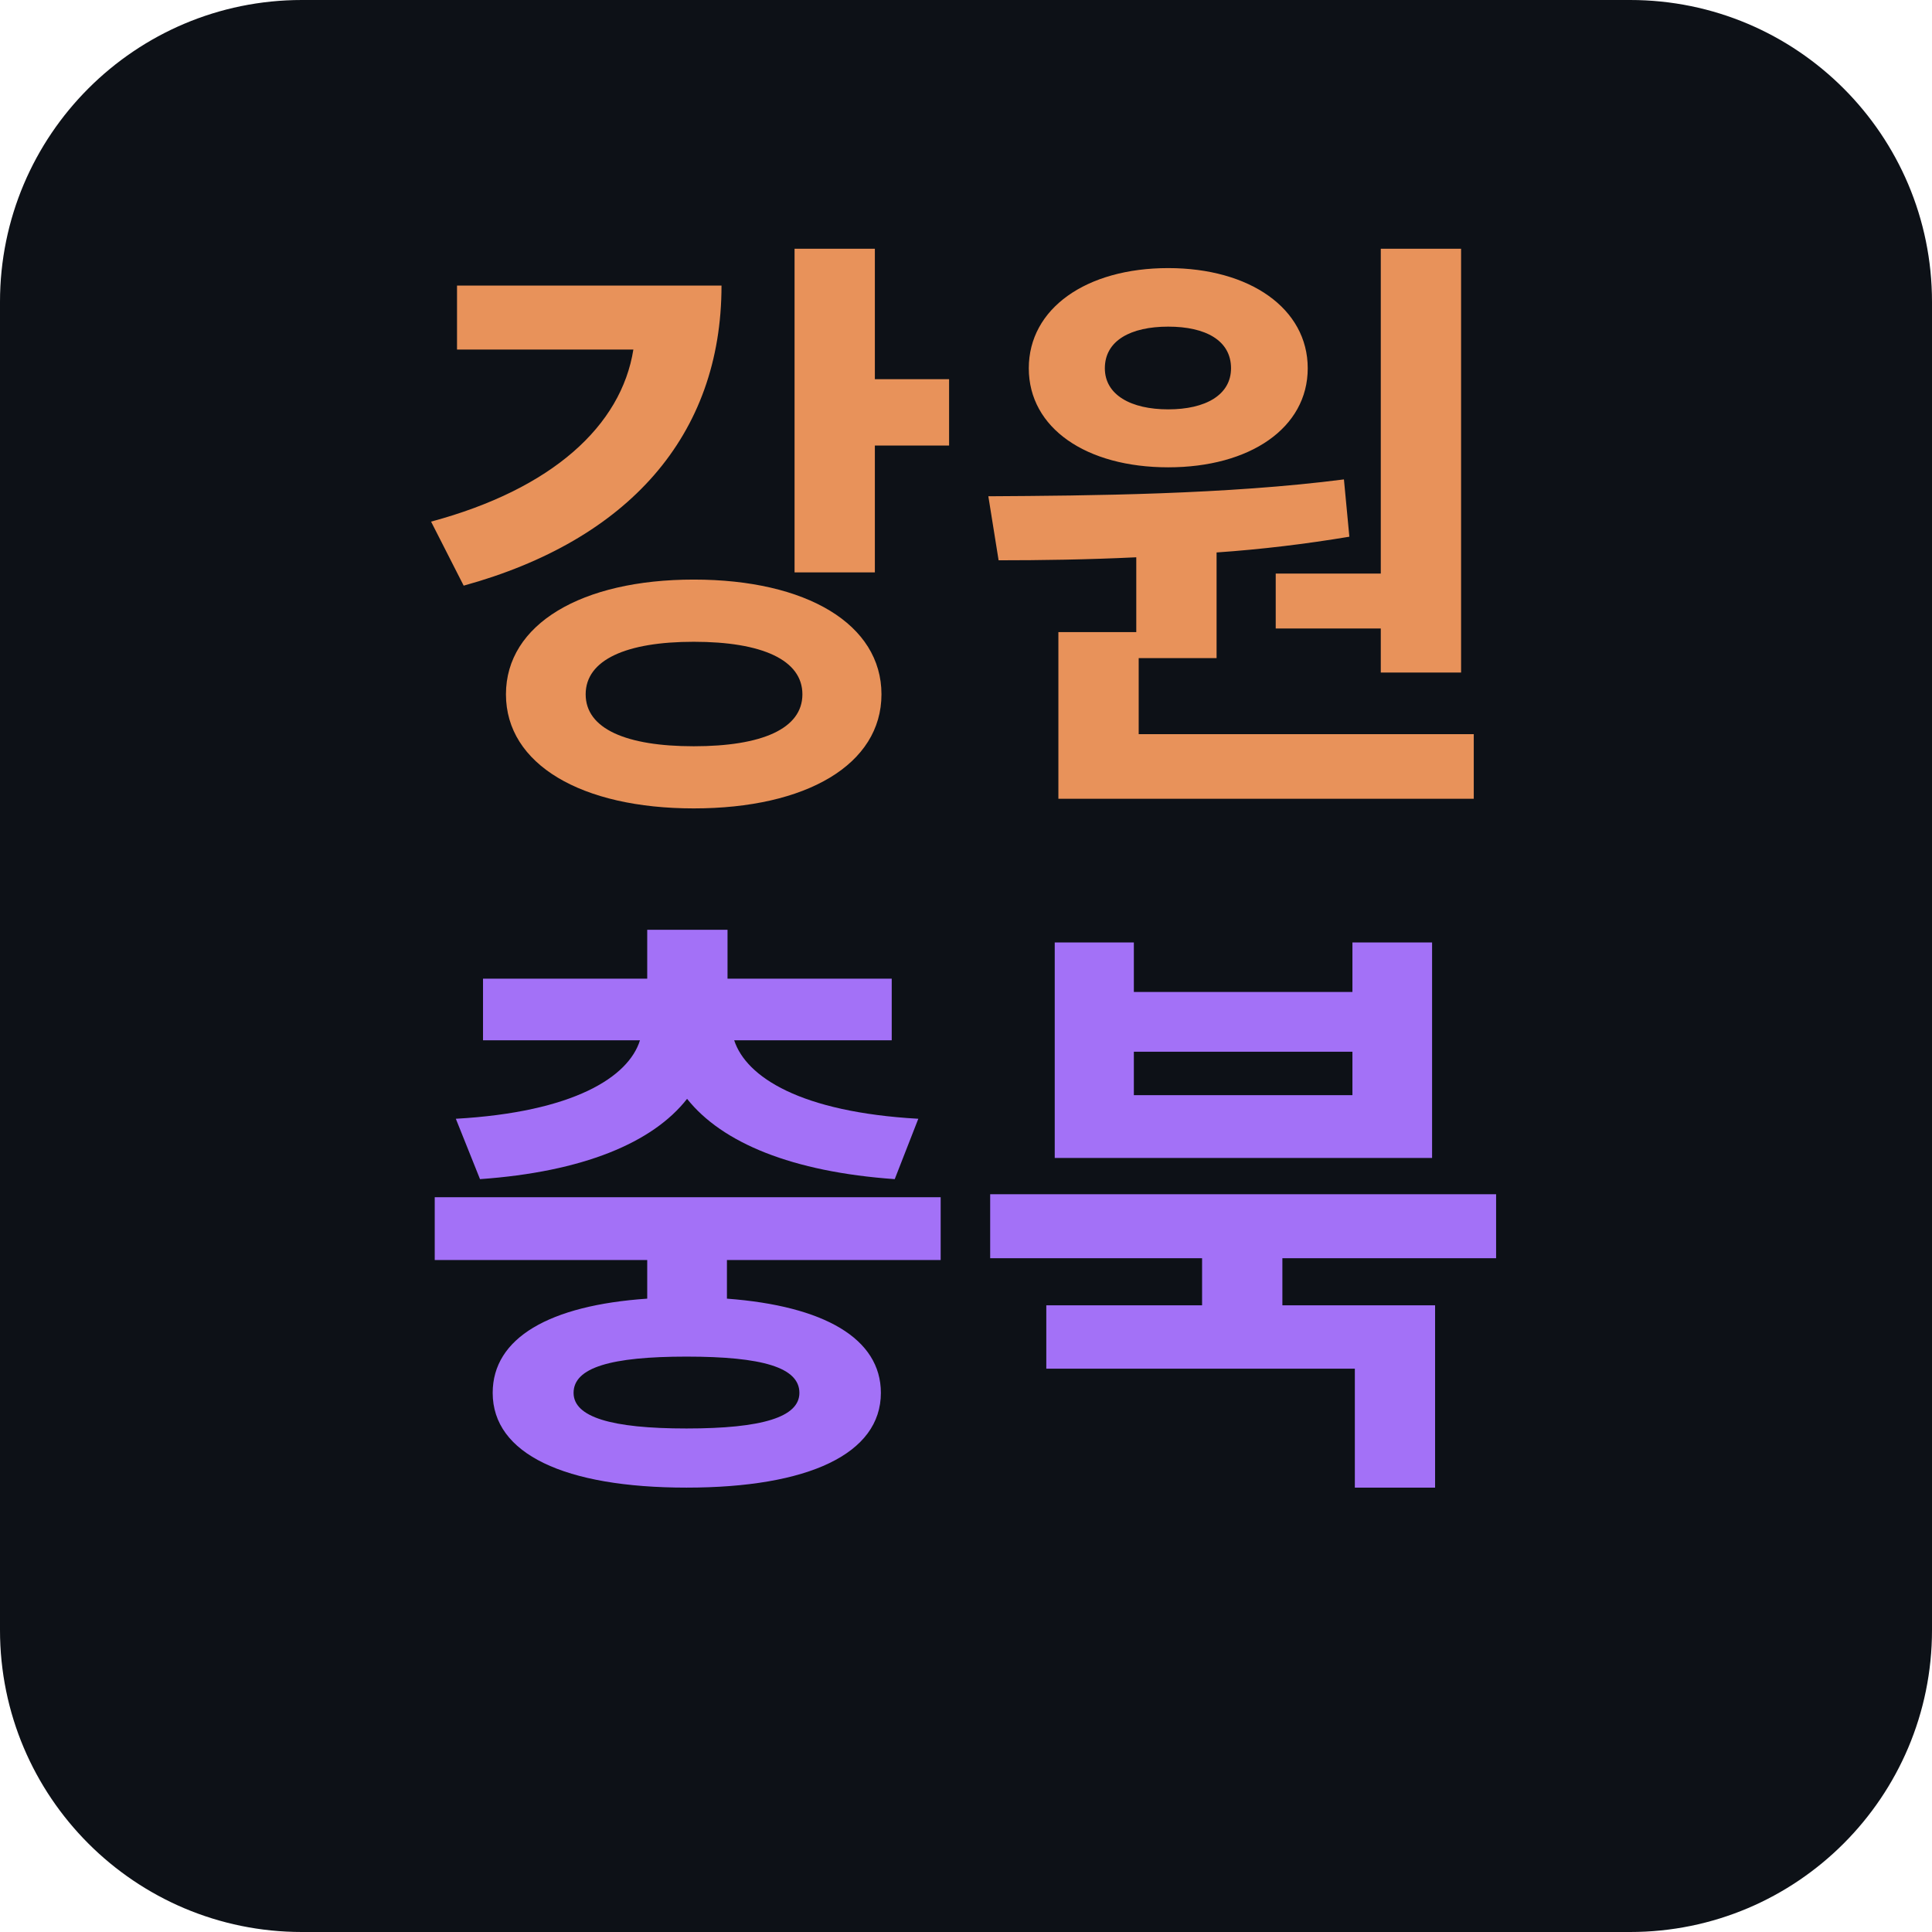
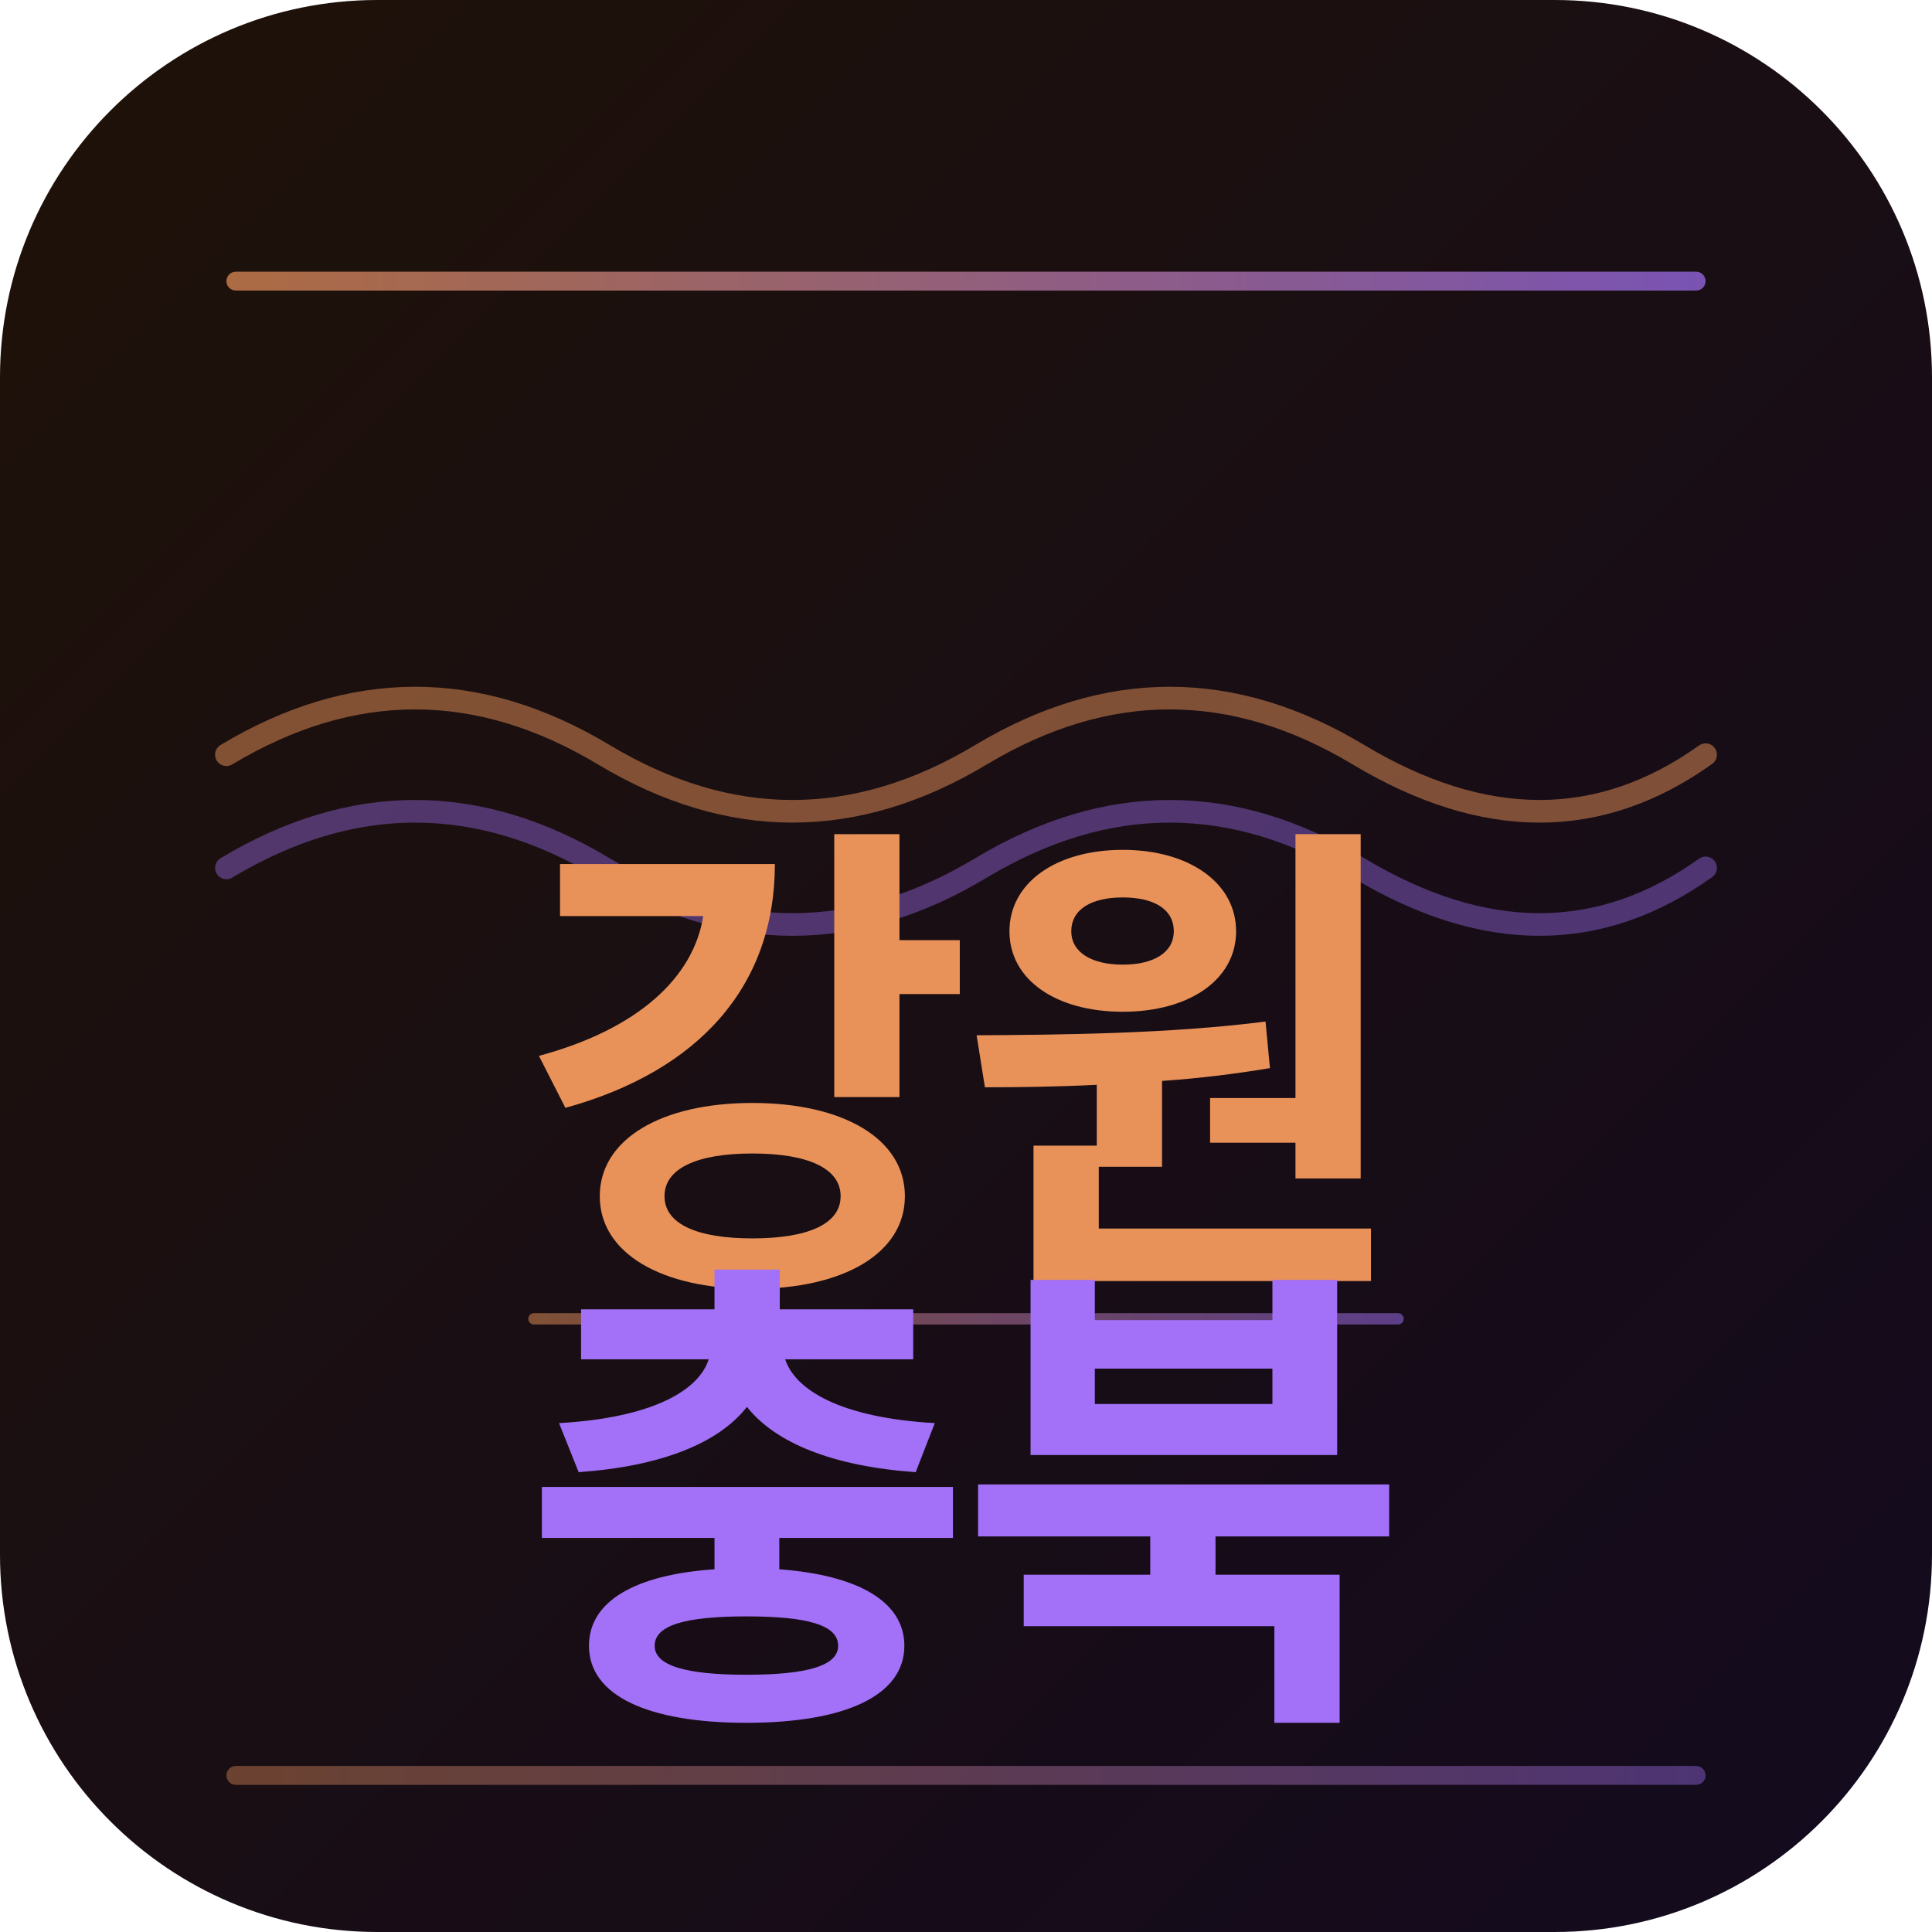
<svg xmlns="http://www.w3.org/2000/svg" viewBox="0 0 512 512">
-   <rect width="512" height="512" rx="80" fill="#0d1117" />
-   <text x="256" y="200" text-anchor="middle" font-size="160" font-family="sans-serif" fill="#e8925a" font-weight="bold">강원</text>
-   <text x="256" y="380" text-anchor="middle" font-size="160" font-family="sans-serif" fill="#a371f7" font-weight="bold">충북</text>
+   <defs>
+     <linearGradient id="bg" x1="0%" y1="0%" x2="100%" y2="100%">
+       <stop offset="0%" style="stop-color:#1f1208" />
+       <stop offset="100%" style="stop-color:#130a1f" />
+     </linearGradient>
+     <linearGradient id="line" x1="0%" y1="0%" x2="100%" y2="0%">
+       <stop offset="0%" style="stop-color:#e8925a" />
+       <stop offset="100%" style="stop-color:#a371f7" />
+     </linearGradient>
+   </defs>
+   <rect width="512" height="512" rx="100" fill="url(#bg)" />
+   <rect x="60" y="72" width="392" height="5" rx="2.5" fill="url(#line)" opacity="0.7" />
+   <path d="M60 200 Q110 170 160 200 Q210 230 260 200 Q310 170 360 200 Q410 230 452 200" stroke="#e8925a" stroke-width="6" fill="none" opacity="0.5" stroke-linecap="round" />
+   <path d="M60 230 Q110 200 160 230 Q210 260 260 230 Q310 200 360 230 Q410 260 452 230" stroke="#a371f7" stroke-width="6" fill="none" opacity="0.4" stroke-linecap="round" />
+   <text x="256" y="330" text-anchor="middle" font-family="'Apple SD Gothic Neo','Malgun Gothic',sans-serif" font-size="130" font-weight="900" fill="#e8925a" letter-spacing="-4">강원</text>
+   <rect x="140" y="348" width="232" height="3" rx="1.5" fill="url(#line)" opacity="0.5" />
+   <text x="256" y="445" text-anchor="middle" font-family="'Apple SD Gothic Neo','Malgun Gothic',sans-serif" font-size="130" font-weight="900" fill="#a371f7" letter-spacing="-4">충북</text>
+   <rect x="60" y="468" width="392" height="5" rx="2.5" fill="url(#line)" opacity="0.4" />
</svg>
